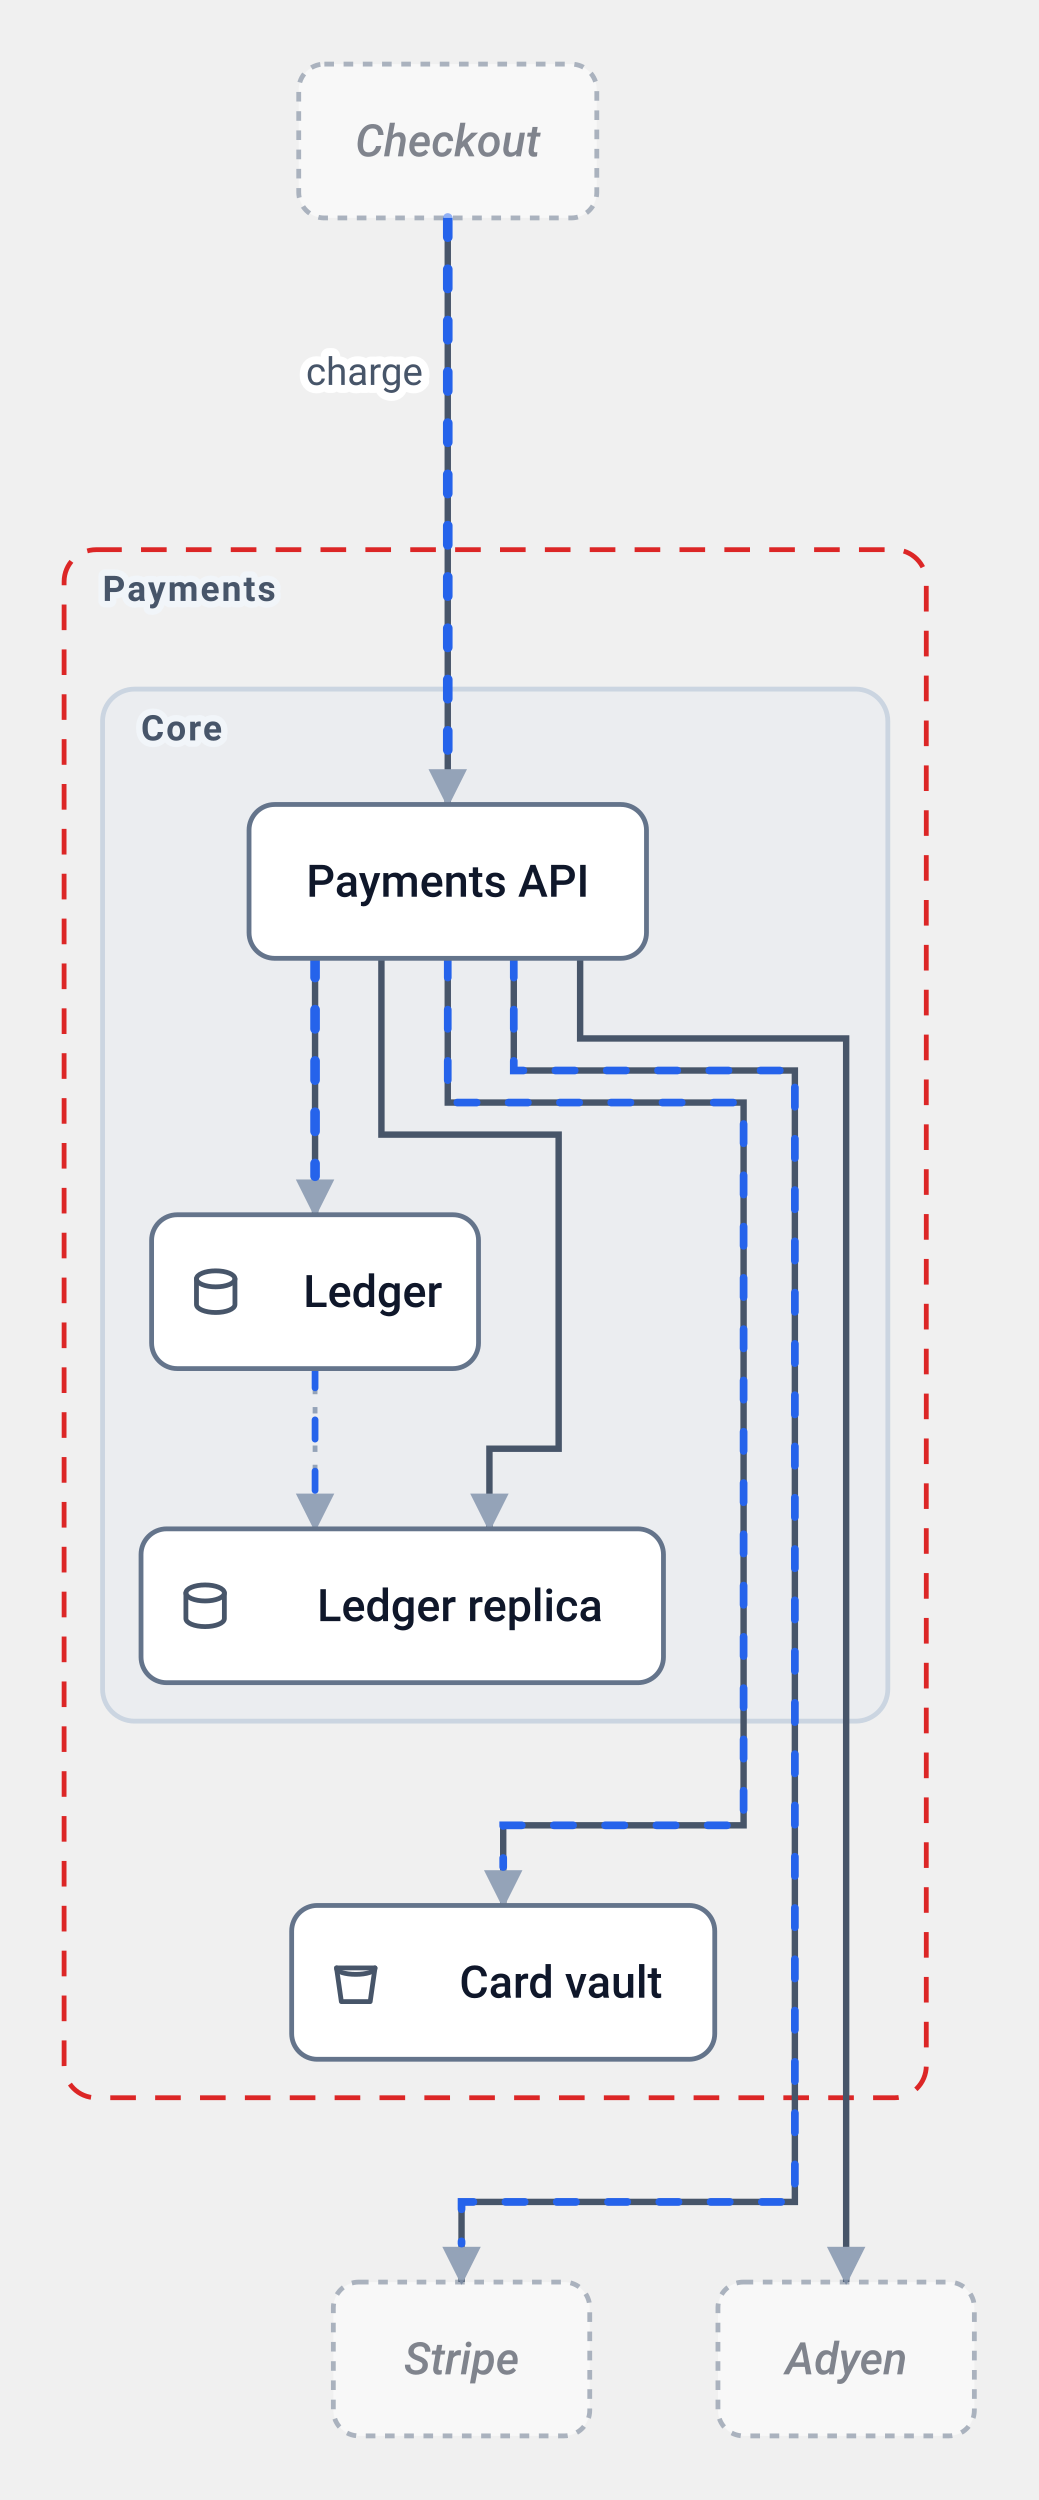
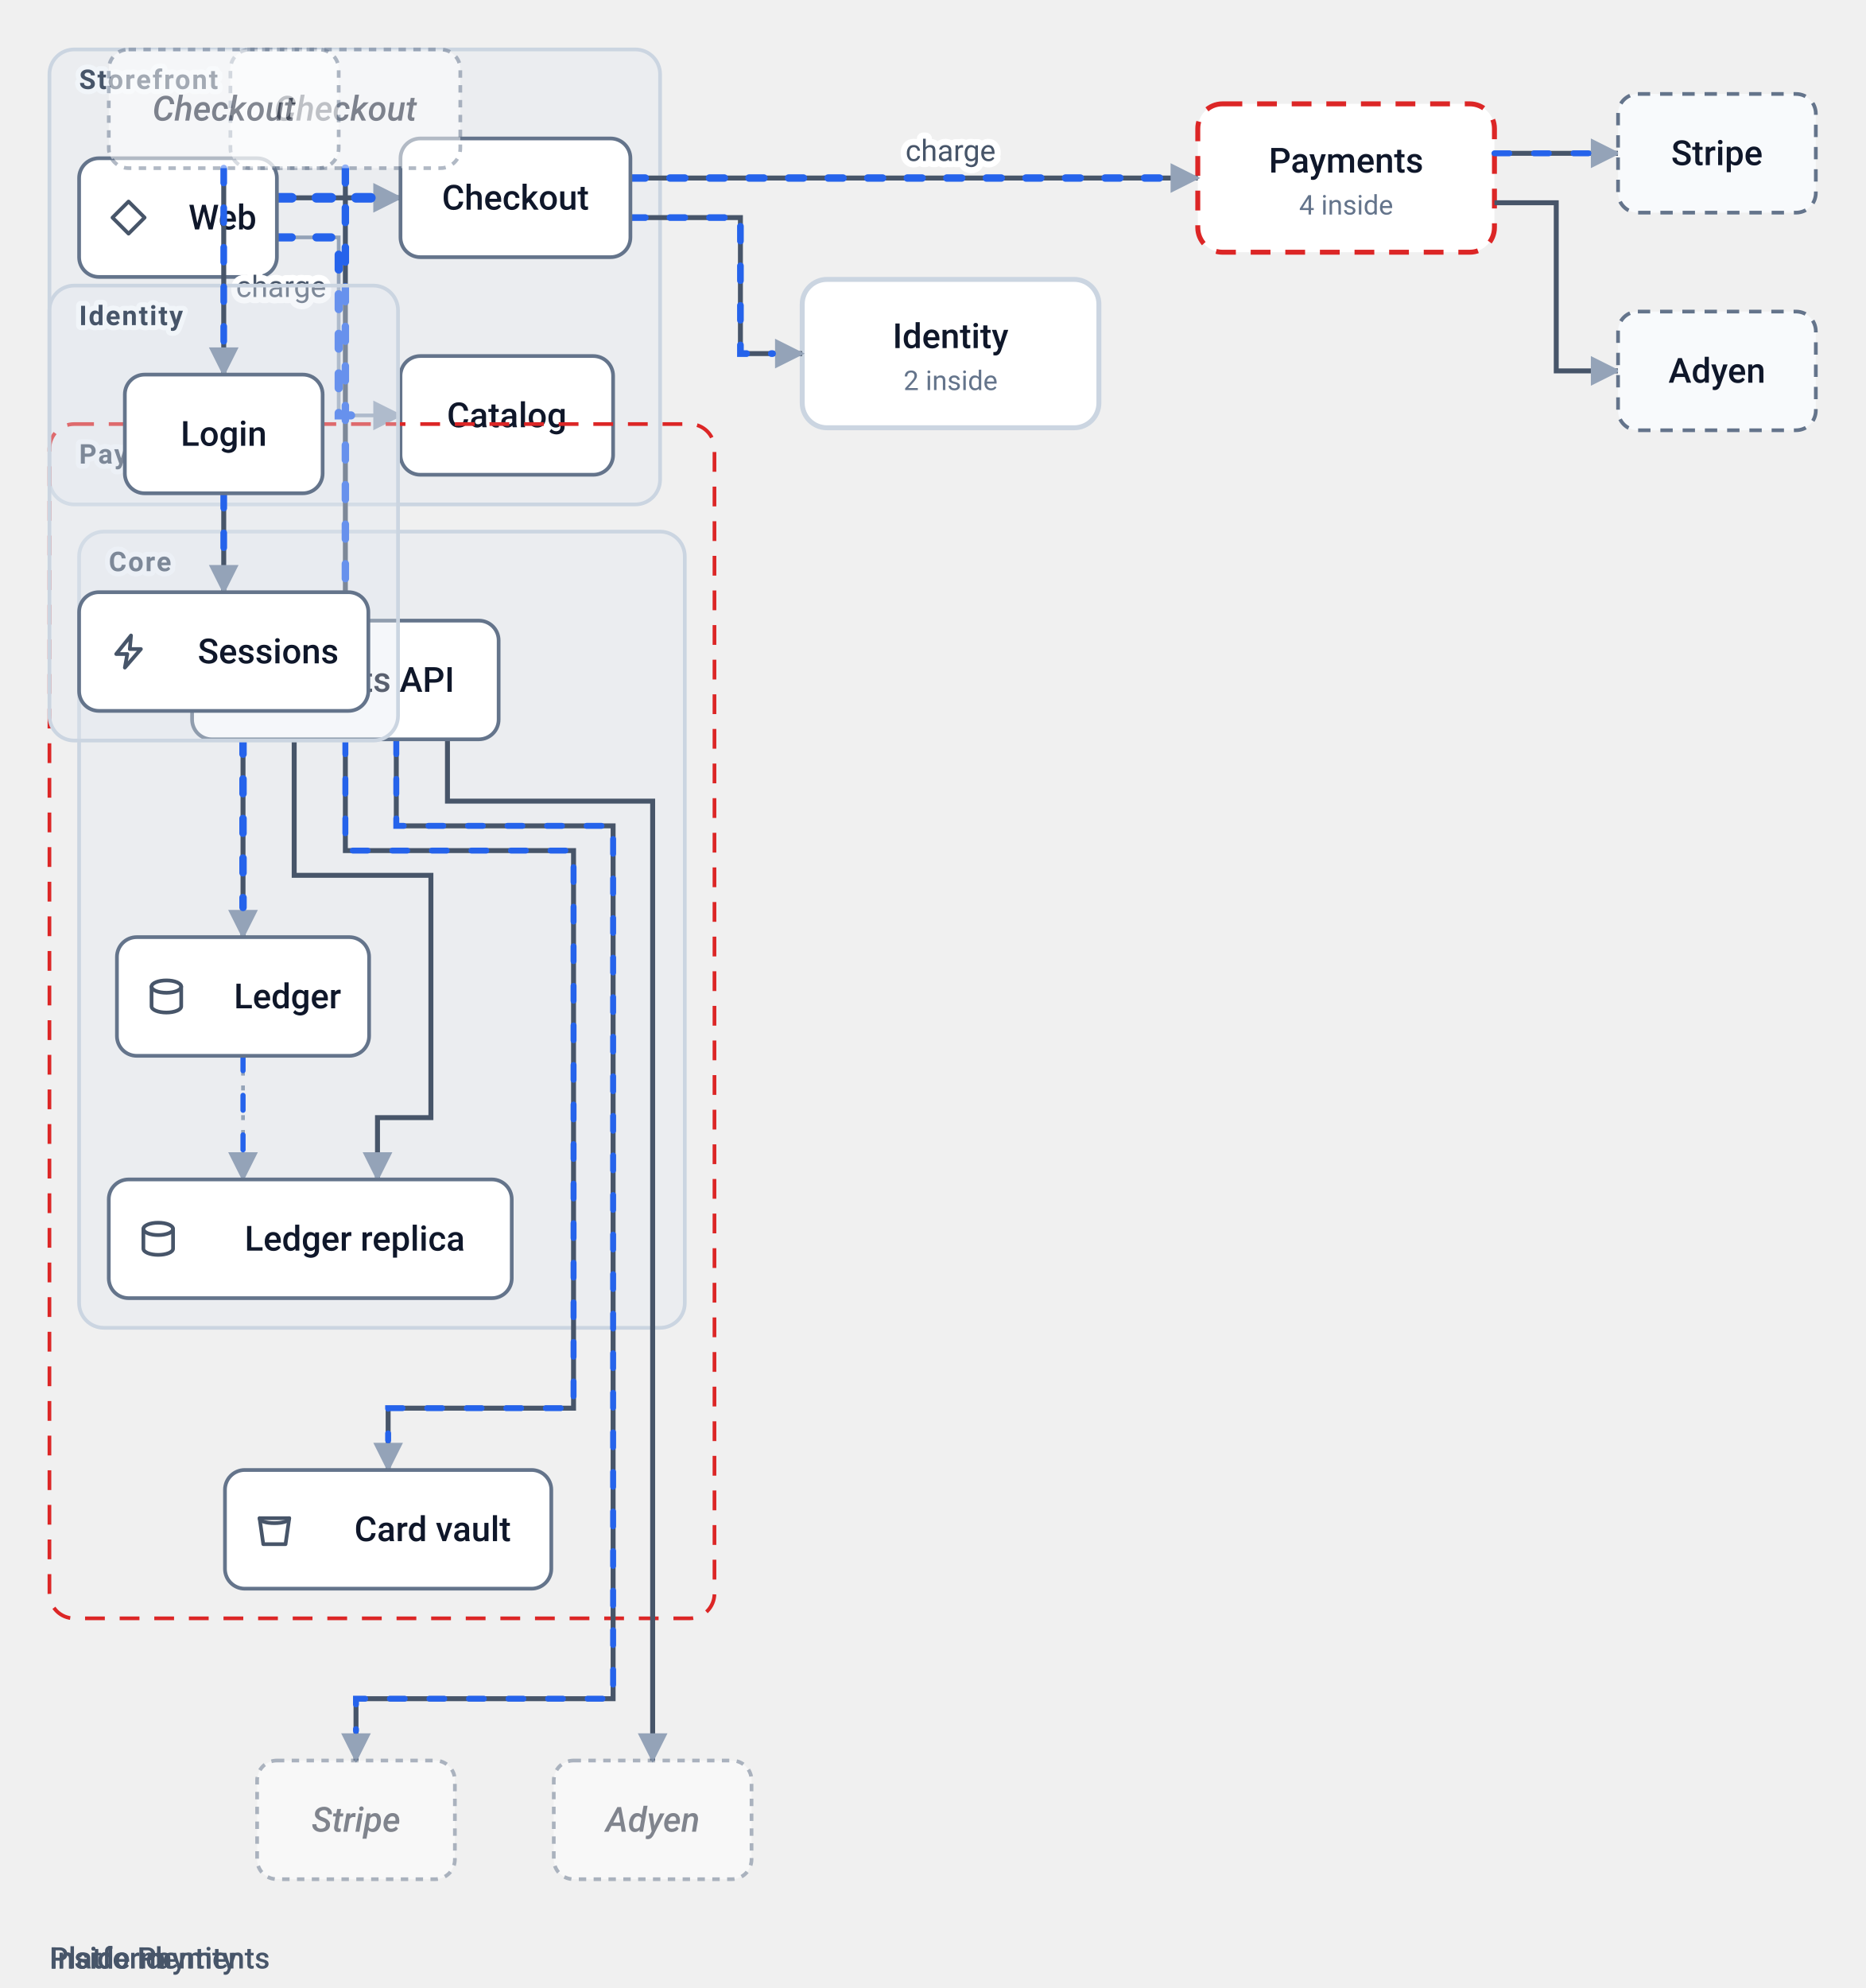
- <svg xmlns="http://www.w3.org/2000/svg" viewBox="0 0 324 780" width="324" height="780" data-orrery="1">
+ <svg xmlns="http://www.w3.org/2000/svg" viewBox="0 0 754.5 804" width="754.5" height="804" data-orrery="1">
  <style>.group-box{fill:#e2e8f0;fill-opacity:.35;stroke:#cbd5e1;stroke-width:1.5}
.group-label{font:600 11px system-ui,-apple-system,"Segoe UI",Roboto,sans-serif;fill:#475569;letter-spacing:.06em;text-transform:uppercase;paint-order:stroke;stroke:#f1f5f9;stroke-width:4px;stroke-linejoin:round}
.group.collapsed .group-box{fill:#ffffff;fill-opacity:1;stroke-width:2}
.collapsed-label{font:500 14px system-ui,-apple-system,"Segoe UI",Roboto,sans-serif;fill:#0f172a;text-anchor:middle;dominant-baseline:central;letter-spacing:0;text-transform:none;stroke:none}
.group-count{font:11px system-ui,-apple-system,"Segoe UI",Roboto,sans-serif;fill:#64748b;text-anchor:middle;dominant-baseline:central}
.node-box{fill:#ffffff;stroke:#64748b;stroke-width:1.5}
.node-label{font:500 14px system-ui,-apple-system,"Segoe UI",Roboto,sans-serif;fill:#0f172a;text-anchor:middle;dominant-baseline:central}
.node-tech{font:11px system-ui,-apple-system,"Segoe UI",Roboto,sans-serif;fill:#64748b;text-anchor:middle;dominant-baseline:central}
.replicas rect{fill:#ffffff;stroke:#94a3b8;stroke-width:1.5}
.badge{font:600 11px system-ui,-apple-system,"Segoe UI",Roboto,sans-serif;fill:#475569;text-anchor:end;dominant-baseline:central}
.node[data-ghost]{opacity:.5}.node[data-ghost] .node-box{stroke-dasharray:3 3}.node[data-ghost] .node-label{font-style:italic}
.glyph{fill:none;stroke:#475569;stroke-width:1.5;stroke-linejoin:round;stroke-linecap:round}
.glyph-text{font:600 13px system-ui,-apple-system,"Segoe UI",Roboto,sans-serif;fill:#475569;text-anchor:middle;dominant-baseline:central}
.edge{fill:none;stroke:#94a3b8;stroke-width:1.5}
.edge.need{stroke:#475569;stroke-width:2}
.edge-async{stroke-dasharray:6 5}
.edge-replication{stroke-dasharray:2 4}
.edge-dataflow{stroke-width:3}
.flow{fill:none;stroke:#2563eb;stroke-linecap:round;stroke-dasharray:6 10;animation:orrery-flow 1s linear infinite}
.edge-label{font:12px system-ui,-apple-system,"Segoe UI",Roboto,sans-serif;fill:#475569;text-anchor:middle;dominant-baseline:central;paint-order:stroke;stroke:#ffffff;stroke-width:5px;stroke-linejoin:round}
.legend text{font:12px system-ui,-apple-system,"Segoe UI",Roboto,sans-serif;fill:#475569;dominant-baseline:central}.legend .legend-name{font-weight:600;fill:#0f172a}
.step-note{font:500 12px system-ui,-apple-system,"Segoe UI",Roboto,sans-serif;fill:#475569;dominant-baseline:central}
@keyframes orrery-flow{to{stroke-dashoffset:-16}}
@keyframes orrery-pulse{0%{stroke-opacity:1}50%{stroke-opacity:0.4}100%{stroke-opacity:1}}
.kind-external .node-box{stroke-dasharray:5 4;fill:#f8fafc}
.gk-region .group-box{stroke-dasharray:8 6}
.gk-zone .group-box{stroke-dasharray:3 5}
.gk-cluster .group-box{stroke:#94a3b8}
.gk-boundary .group-box{stroke:#dc2626;fill-opacity:0;stroke-dasharray:8 6}
.st-degraded .node-box{stroke:#d97706;stroke-width:2;fill:#fffbeb}
.st-degraded .group-box{stroke:#d97706;stroke-width:2;fill:#fffbeb}
.st-degraded .node-label{fill:#92400e}
.st-degraded .group-label{fill:#92400e}
.st-failed .node-box{stroke:#dc2626;stroke-width:2;fill:#fef2f2;animation:orrery-pulse 1.2s linear infinite}
.st-failed .group-box{stroke:#dc2626;stroke-width:2;fill:#fef2f2;animation:orrery-pulse 1.2s linear infinite}
.st-failed .node-label{fill:#991b1b}
.st-failed .group-label{fill:#991b1b}
.st-off .node-box{stroke-dasharray:4 4}
.st-off .group-box{stroke-dasharray:4 4}
- .st-off{opacity:0.45}</style>
+ .st-off{opacity:0.45}
+ @keyframes orrery-tour-0{0%{opacity:1}33.3%{opacity:1}38.3%{opacity:0}95%{opacity:0}100%{opacity:1}}
+ @keyframes orrery-tour-1{0%{opacity:0}33.3%{opacity:0}38.3%{opacity:1}66.7%{opacity:1}71.7%{opacity:0}100%{opacity:0}}
+ @keyframes orrery-tour-2{0%{opacity:0}66.7%{opacity:0}71.7%{opacity:1}95%{opacity:1}100%{opacity:0}}</style>
  <defs>
    <marker id="arrow" viewBox="0 0 12 12" refX="11" refY="6" markerWidth="12" markerHeight="12" markerUnits="userSpaceOnUse" orient="auto">
      <path d="M0 0L12 6L0 12z" fill="#94a3b8" />
    </marker>
    <marker id="arrow-start" viewBox="0 0 12 12" refX="1" refY="6" markerWidth="12" markerHeight="12" markerUnits="userSpaceOnUse" orient="auto">
      <path d="M12 0L0 6L12 12z" fill="#94a3b8" />
    </marker>
  </defs>
  <g class="scene">
-     <g class="view" data-view="payments" data-title="Inside Payments" data-size="324 780">
-       <g class="groups">
-         <g class="group gk-boundary st-on" data-group="payments" data-bbox="20 171.5 269 483" data-state="on">
-           <rect class="group-box" x="20" y="171.5" width="269" height="483" rx="10" />
-           <text class="group-label" x="32" y="187.5">Payments</text>
-         </g>
-         <g class="group gk-tier st-on" data-group="pay-core" data-bbox="32 215 245 322" data-state="on">
-           <rect class="group-box" x="32" y="215" width="245" height="322" rx="10" />
-           <text class="group-label" x="44" y="231">Core</text>
-         </g>
+     <g class="view" data-view="overview" data-title="Commerce platform" data-size="754.5 804">
+       <g class="tour" data-frame="0" data-view="overview" style="animation:orrery-tour-0 12s linear infinite">
+         <g class="groups">
+           <g class="group gk-tier st-on" data-group="storefront" data-bbox="20 20 247 184" data-state="on">
+             <rect class="group-box" x="20" y="20" width="247" height="184" rx="10" />
+             <text class="group-label" x="32" y="36">Storefront</text>
+           </g>
+           <g class="group gk-boundary st-on collapsed" data-group="payments" data-bbox="484.5 42 120 60" data-state="on" data-collapsed="4">
+             <rect class="group-box" x="484.5" y="42" width="120" height="60" rx="10" />
+             <text class="group-label collapsed-label" x="544.5" y="65">Payments</text>
+             <text class="group-count" x="544.5" y="83">4 inside</text>
+           </g>
+           <g class="group gk-tier st-on collapsed" data-group="identity" data-bbox="324.5 113 120 60" data-state="on" data-collapsed="2">
+             <rect class="group-box" x="324.5" y="113" width="120" height="60" rx="10" />
+             <text class="group-label collapsed-label" x="384.5" y="136">Identity</text>
+             <text class="group-count" x="384.5" y="154">2 inside</text>
+           </g>
+         </g>
+         <g class="edges">
+           <path class="edge edge-sync need" data-edge="web-&gt;checkout" data-kind="sync" d="M112 80 L162 80" marker-end="url(#arrow)" />
+           <path class="flow" data-flow="web-&gt;checkout" data-load="0.8" d="M112 80 L150 80" style="stroke-width:3.9;animation-duration:1s" />
+           <path class="edge edge-sync" data-edge="web-&gt;catalog" data-kind="sync" d="M112 96 L137 96 L137 168 L162 168" marker-end="url(#arrow)" />
+           <path class="flow" data-flow="web-&gt;catalog" data-load="0.6" d="M112 96 L137 96 L137 168 L150 168" style="stroke-width:3.3;animation-duration:1.5s" />
+           <path class="edge edge-sync need" data-edge="checkout-&gt;payments" data-kind="sync" d="M255 72 L484.5 72" marker-end="url(#arrow)" />
+           <path class="flow" data-flow="checkout-&gt;payments" data-load="0.5" d="M255 72 L472.5 72" style="stroke-width:3;animation-duration:1.8s" />
+           <text class="edge-label" x="384.5" y="61">charge</text>
+           <path class="edge edge-sync need" data-edge="checkout-&gt;identity" data-kind="sync" d="M255 88 L299.5 88 L299.5 143 L324.5 143" marker-end="url(#arrow)" />
+           <path class="flow" data-flow="checkout-&gt;identity" data-load="0.4" d="M255 88 L299.5 88 L299.5 143 L312.5 143" style="stroke-width:2.7;animation-duration:2s" />
+           <path class="edge edge-sync need" data-edge="payments-&gt;stripe" data-kind="sync" d="M604.5 62 L654.5 62" marker-end="url(#arrow)" />
+           <path class="flow" data-flow="payments-&gt;stripe" data-load="0.3" d="M604.5 62 L642.5 62" style="stroke-width:2.4;animation-duration:2.3s" />
+           <path class="edge edge-sync need" data-edge="payments-&gt;adyen" data-kind="sync" d="M604.5 82 L629.5 82 L629.5 150 L654.5 150" marker-end="url(#arrow)" />
+           <path class="flow" data-flow="payments-&gt;adyen" data-load="0" d="M604.5 82 L629.5 82 L629.5 150 L642.5 150" style="stroke-width:1.5;animation:none;opacity:0" />
+         </g>
+         <g class="nodes">
+           <g class="node kind-gateway st-on" data-node="web" data-kind="gateway" data-state="on" data-bbox="32 64 80 48" transform="translate(32 64)">
+             <rect class="node-box" width="80" height="48" rx="8" />
+             <g class="glyph" transform="translate(12 16)">
+               <path d="M8 1.5l6.5 6.5L8 14.5 1.5 8z" />
+             </g>
+             <text class="node-label" x="58" y="24">Web</text>
+           </g>
+           <g class="node kind-service st-on" data-node="checkout" data-kind="service" data-state="on" data-bbox="162 56 93 48" transform="translate(162 56)">
+             <rect class="node-box" width="93" height="48" rx="8" />
+             <text class="node-label" x="46.5" y="24">Checkout</text>
+           </g>
+           <g class="node kind-service st-on" data-node="catalog" data-kind="service" data-state="on" data-bbox="162 144 86 48" transform="translate(162 144)">
+             <rect class="node-box" width="86" height="48" rx="8" />
+             <text class="node-label" x="43" y="24">Catalog</text>
+           </g>
+           <g class="node kind-external st-on" data-node="stripe" data-kind="external" data-state="on" data-bbox="654.5 38 80 48" transform="translate(654.5 38)">
+             <rect class="node-box" width="80" height="48" rx="8" />
+             <text class="node-label" x="40" y="24">Stripe</text>
+           </g>
+           <g class="node kind-external st-on" data-node="adyen" data-kind="external" data-state="on" data-bbox="654.5 126 80 48" transform="translate(654.5 126)">
+             <rect class="node-box" width="80" height="48" rx="8" />
+             <text class="node-label" x="40" y="24">Adyen</text>
+           </g>
+         </g>
+         <text class="step-note" x="20" y="792">Platform</text>
      </g>
-       <g class="edges">
-         <path class="edge edge-sync need" data-edge="checkout-&gt;pay-api" data-kind="sync" d="M139.7 68 L139.7 251" marker-end="url(#arrow)" />
-         <path class="flow" data-flow="checkout-&gt;pay-api" data-load="0.5" d="M139.7 68 L139.7 239" style="stroke-width:3;animation-duration:1.8s" />
-         <text class="edge-label" x="113.7" y="116">charge</text>
-         <path class="edge edge-sync need" data-edge="pay-api-&gt;ledger" data-kind="sync" d="M98.3 299 L98.3 379" marker-end="url(#arrow)" />
-         <path class="flow" data-flow="pay-api-&gt;ledger" data-load="0.5" d="M98.3 299 L98.3 367" style="stroke-width:3;animation-duration:1.8s" />
-         <path class="edge edge-sync need" data-edge="pay-api-&gt;ledger-replica" data-kind="sync" d="M119 299 L119 354 L174.3 354 L174.3 452 L152.7 452 L152.7 477" marker-end="url(#arrow)" />
-         <path class="flow" data-flow="pay-api-&gt;ledger-replica" data-load="0" d="M119 299 L119 354 L174.3 354 L174.3 452 L152.7 452 L152.7 465" style="stroke-width:1.5;animation:none;opacity:0" />
-         <path class="edge edge-replication" data-edge="ledger-&gt;ledger-replica" data-kind="replication" d="M98.3 427 L98.3 477" marker-end="url(#arrow)" />
-         <path class="flow" data-flow="ledger-&gt;ledger-replica" data-load="0.2" d="M98.3 427 L98.3 465" style="stroke-width:2.1;animation-duration:2.5s" />
-         <path class="edge edge-sync need" data-edge="pay-api-&gt;tokens" data-kind="sync" d="M139.7 299 L139.7 344 L232 344 L232 569.5 L157 569.5 L157 594.5" marker-end="url(#arrow)" />
-         <path class="flow" data-flow="pay-api-&gt;tokens" data-load="0.3" d="M139.7 299 L139.7 344 L232 344 L232 569.5 L157 569.5 L157 582.5" style="stroke-width:2.4;animation-duration:2.3s" />
-         <path class="edge edge-sync need" data-edge="pay-api-&gt;stripe" data-kind="sync" d="M160.3 299 L160.3 334 L248 334 L248 687 L144 687 L144 712" marker-end="url(#arrow)" />
-         <path class="flow" data-flow="pay-api-&gt;stripe" data-load="0.3" d="M160.3 299 L160.3 334 L248 334 L248 687 L144 687 L144 700" style="stroke-width:2.4;animation-duration:2.3s" />
-         <path class="edge edge-sync need" data-edge="pay-api-&gt;adyen" data-kind="sync" d="M181 299 L181 324 L264 324 L264 712" marker-end="url(#arrow)" />
-         <path class="flow" data-flow="pay-api-&gt;adyen" data-load="0" d="M181 299 L181 324 L264 324 L264 700" style="stroke-width:1.5;animation:none;opacity:0" />
+       <g class="tour" data-frame="1" data-view="payments" style="animation:orrery-tour-1 12s linear infinite">
+         <g class="groups">
+           <g class="group gk-boundary st-on" data-group="payments" data-bbox="20 171.5 269 483" data-state="on">
+             <rect class="group-box" x="20" y="171.5" width="269" height="483" rx="10" />
+             <text class="group-label" x="32" y="187.5">Payments</text>
+           </g>
+           <g class="group gk-tier st-on" data-group="pay-core" data-bbox="32 215 245 322" data-state="on">
+             <rect class="group-box" x="32" y="215" width="245" height="322" rx="10" />
+             <text class="group-label" x="44" y="231">Core</text>
+           </g>
+         </g>
+         <g class="edges">
+           <path class="edge edge-sync need" data-edge="checkout-&gt;pay-api" data-kind="sync" d="M139.7 68 L139.7 251" marker-end="url(#arrow)" />
+           <path class="flow" data-flow="checkout-&gt;pay-api" data-load="0.5" d="M139.7 68 L139.7 239" style="stroke-width:3;animation-duration:1.8s" />
+           <text class="edge-label" x="113.7" y="116">charge</text>
+           <path class="edge edge-sync need" data-edge="pay-api-&gt;ledger" data-kind="sync" d="M98.3 299 L98.3 379" marker-end="url(#arrow)" />
+           <path class="flow" data-flow="pay-api-&gt;ledger" data-load="0.5" d="M98.3 299 L98.3 367" style="stroke-width:3;animation-duration:1.8s" />
+           <path class="edge edge-sync need" data-edge="pay-api-&gt;ledger-replica" data-kind="sync" d="M119 299 L119 354 L174.3 354 L174.3 452 L152.7 452 L152.7 477" marker-end="url(#arrow)" />
+           <path class="flow" data-flow="pay-api-&gt;ledger-replica" data-load="0" d="M119 299 L119 354 L174.3 354 L174.3 452 L152.7 452 L152.7 465" style="stroke-width:1.5;animation:none;opacity:0" />
+           <path class="edge edge-replication" data-edge="ledger-&gt;ledger-replica" data-kind="replication" d="M98.3 427 L98.3 477" marker-end="url(#arrow)" />
+           <path class="flow" data-flow="ledger-&gt;ledger-replica" data-load="0.2" d="M98.3 427 L98.3 465" style="stroke-width:2.1;animation-duration:2.5s" />
+           <path class="edge edge-sync need" data-edge="pay-api-&gt;tokens" data-kind="sync" d="M139.7 299 L139.7 344 L232 344 L232 569.5 L157 569.5 L157 594.5" marker-end="url(#arrow)" />
+           <path class="flow" data-flow="pay-api-&gt;tokens" data-load="0.3" d="M139.7 299 L139.7 344 L232 344 L232 569.5 L157 569.5 L157 582.5" style="stroke-width:2.4;animation-duration:2.3s" />
+           <path class="edge edge-sync need" data-edge="pay-api-&gt;stripe" data-kind="sync" d="M160.3 299 L160.3 334 L248 334 L248 687 L144 687 L144 712" marker-end="url(#arrow)" />
+           <path class="flow" data-flow="pay-api-&gt;stripe" data-load="0.3" d="M160.3 299 L160.3 334 L248 334 L248 687 L144 687 L144 700" style="stroke-width:2.4;animation-duration:2.3s" />
+           <path class="edge edge-sync need" data-edge="pay-api-&gt;adyen" data-kind="sync" d="M181 299 L181 324 L264 324 L264 712" marker-end="url(#arrow)" />
+           <path class="flow" data-flow="pay-api-&gt;adyen" data-load="0" d="M181 299 L181 324 L264 324 L264 700" style="stroke-width:1.5;animation:none;opacity:0" />
+         </g>
+         <g class="nodes">
+           <g class="node kind-service st-on" data-node="pay-api" data-kind="service" data-state="on" data-bbox="77.7 251 124 48" transform="translate(77.7 251)">
+             <rect class="node-box" width="124" height="48" rx="8" />
+             <text class="node-label" x="62" y="24">Payments API</text>
+           </g>
+           <g class="node kind-database st-on" data-node="ledger" data-kind="database" data-state="on" data-bbox="47.3 379 102 48" transform="translate(47.3 379)">
+             <rect class="node-box" width="102" height="48" rx="8" />
+             <g class="glyph" transform="translate(12 16)">
+               <ellipse cx="8" cy="4" rx="6" ry="2.5" />
+               <path d="M2 4v8c0 1.4 2.7 2.5 6 2.5s6-1.1 6-2.5V4" />
+             </g>
+             <text class="node-label" x="69" y="24">Ledger</text>
+           </g>
+           <g class="node kind-database st-on" data-node="ledger-replica" data-kind="database" data-state="on" data-bbox="44 477 163 48" transform="translate(44 477)">
+             <rect class="node-box" width="163" height="48" rx="8" />
+             <g class="glyph" transform="translate(12 16)">
+               <ellipse cx="8" cy="4" rx="6" ry="2.5" />
+               <path d="M2 4v8c0 1.4 2.7 2.5 6 2.5s6-1.1 6-2.5V4" />
+             </g>
+             <text class="node-label" x="99.5" y="24">Ledger replica</text>
+           </g>
+           <g class="node kind-storage st-on" data-node="tokens" data-kind="storage" data-state="on" data-bbox="91 594.5 132 48" transform="translate(91 594.5)">
+             <rect class="node-box" width="132" height="48" rx="8" />
+             <g class="glyph" transform="translate(12 16)">
+               <path d="M2 3.5h12l-1.5 10.5h-9z" />
+               <path d="M2 3.5c0 1.2 2.7 2 6 2s6-.8 6-2" />
+             </g>
+             <text class="node-label" x="84" y="24">Card vault</text>
+           </g>
+           <g class="node st-on" data-node="checkout" data-kind="service" data-state="on" data-ghost="1" data-bbox="93.2 20 93 48" transform="translate(93.2 20)">
+             <rect class="node-box" width="93" height="48" rx="8" />
+             <text class="node-label" x="46.5" y="24">Checkout</text>
+           </g>
+           <g class="node st-on" data-node="stripe" data-kind="external" data-state="on" data-ghost="1" data-bbox="104 712 80 48" transform="translate(104 712)">
+             <rect class="node-box" width="80" height="48" rx="8" />
+             <text class="node-label" x="40" y="24">Stripe</text>
+           </g>
+           <g class="node st-on" data-node="adyen" data-kind="external" data-state="on" data-ghost="1" data-bbox="224 712 80 48" transform="translate(224 712)">
+             <rect class="node-box" width="80" height="48" rx="8" />
+             <text class="node-label" x="40" y="24">Adyen</text>
+           </g>
+         </g>
+         <text class="step-note" x="20" y="792">Inside Payments</text>
      </g>
-       <g class="nodes">
-         <g class="node kind-service st-on" data-node="pay-api" data-kind="service" data-state="on" data-bbox="77.7 251 124 48" transform="translate(77.7 251)">
-           <rect class="node-box" width="124" height="48" rx="8" />
-           <text class="node-label" x="62" y="24">Payments API</text>
-         </g>
-         <g class="node kind-database st-on" data-node="ledger" data-kind="database" data-state="on" data-bbox="47.3 379 102 48" transform="translate(47.3 379)">
-           <rect class="node-box" width="102" height="48" rx="8" />
-           <g class="glyph" transform="translate(12 16)">
-             <ellipse cx="8" cy="4" rx="6" ry="2.5" />
-             <path d="M2 4v8c0 1.4 2.7 2.5 6 2.5s6-1.1 6-2.5V4" />
-           </g>
-           <text class="node-label" x="69" y="24">Ledger</text>
-         </g>
-         <g class="node kind-database st-on" data-node="ledger-replica" data-kind="database" data-state="on" data-bbox="44 477 163 48" transform="translate(44 477)">
-           <rect class="node-box" width="163" height="48" rx="8" />
-           <g class="glyph" transform="translate(12 16)">
-             <ellipse cx="8" cy="4" rx="6" ry="2.5" />
-             <path d="M2 4v8c0 1.4 2.7 2.5 6 2.5s6-1.1 6-2.5V4" />
-           </g>
-           <text class="node-label" x="99.5" y="24">Ledger replica</text>
-         </g>
-         <g class="node kind-storage st-on" data-node="tokens" data-kind="storage" data-state="on" data-bbox="91 594.5 132 48" transform="translate(91 594.5)">
-           <rect class="node-box" width="132" height="48" rx="8" />
-           <g class="glyph" transform="translate(12 16)">
-             <path d="M2 3.5h12l-1.5 10.5h-9z" />
-             <path d="M2 3.5c0 1.2 2.7 2 6 2s6-.8 6-2" />
-           </g>
-           <text class="node-label" x="84" y="24">Card vault</text>
-         </g>
-         <g class="node st-on" data-node="checkout" data-kind="service" data-state="on" data-ghost="1" data-bbox="93.2 20 93 48" transform="translate(93.2 20)">
-           <rect class="node-box" width="93" height="48" rx="8" />
-           <text class="node-label" x="46.5" y="24">Checkout</text>
-         </g>
-         <g class="node st-on" data-node="stripe" data-kind="external" data-state="on" data-ghost="1" data-bbox="104 712 80 48" transform="translate(104 712)">
-           <rect class="node-box" width="80" height="48" rx="8" />
-           <text class="node-label" x="40" y="24">Stripe</text>
-         </g>
-         <g class="node st-on" data-node="adyen" data-kind="external" data-state="on" data-ghost="1" data-bbox="224 712 80 48" transform="translate(224 712)">
-           <rect class="node-box" width="80" height="48" rx="8" />
-           <text class="node-label" x="40" y="24">Adyen</text>
-         </g>
+       <g class="tour" data-frame="2" data-view="identity" style="animation:orrery-tour-2 12s linear infinite">
+         <g class="groups">
+           <g class="group gk-tier st-on" data-group="identity" data-bbox="20 115.5 141 184" data-state="on">
+             <rect class="group-box" x="20" y="115.5" width="141" height="184" rx="10" />
+             <text class="group-label" x="32" y="131.5">Identity</text>
+           </g>
+         </g>
+         <g class="edges">
+           <path class="edge edge-sync need" data-edge="checkout-&gt;login" data-kind="sync" d="M90.5 68 L90.5 151.5" marker-end="url(#arrow)" />
+           <path class="flow" data-flow="checkout-&gt;login" data-load="0.4" d="M90.5 68 L90.5 139.5" style="stroke-width:2.7;animation-duration:2s" />
+           <path class="edge edge-sync need" data-edge="login-&gt;sessions" data-kind="sync" d="M90.5 199.5 L90.5 239.5" marker-end="url(#arrow)" />
+           <path class="flow" data-flow="login-&gt;sessions" data-load="0.4" d="M90.5 199.5 L90.5 227.5" style="stroke-width:2.7;animation-duration:2s" />
+         </g>
+         <g class="nodes">
+           <g class="node kind-service st-on" data-node="login" data-kind="service" data-state="on" data-bbox="50.5 151.5 80 48" transform="translate(50.5 151.5)">
+             <rect class="node-box" width="80" height="48" rx="8" />
+             <text class="node-label" x="40" y="24">Login</text>
+           </g>
+           <g class="node kind-cache st-on" data-node="sessions" data-kind="cache" data-state="on" data-bbox="32 239.5 117 48" transform="translate(32 239.5)">
+             <rect class="node-box" width="117" height="48" rx="8" />
+             <g class="glyph" transform="translate(12 16)">
+               <path d="M9 1.5L3 9h4.5l-1 5.5L13 7H8.5z" />
+             </g>
+             <text class="node-label" x="76.5" y="24">Sessions</text>
+           </g>
+           <g class="node st-on" data-node="checkout" data-kind="service" data-state="on" data-ghost="1" data-bbox="44 20 93 48" transform="translate(44 20)">
+             <rect class="node-box" width="93" height="48" rx="8" />
+             <text class="node-label" x="46.5" y="24">Checkout</text>
+           </g>
+         </g>
+         <text class="step-note" x="20" y="792">Inside Identity</text>
      </g>
    </g>
  </g>
</svg>
